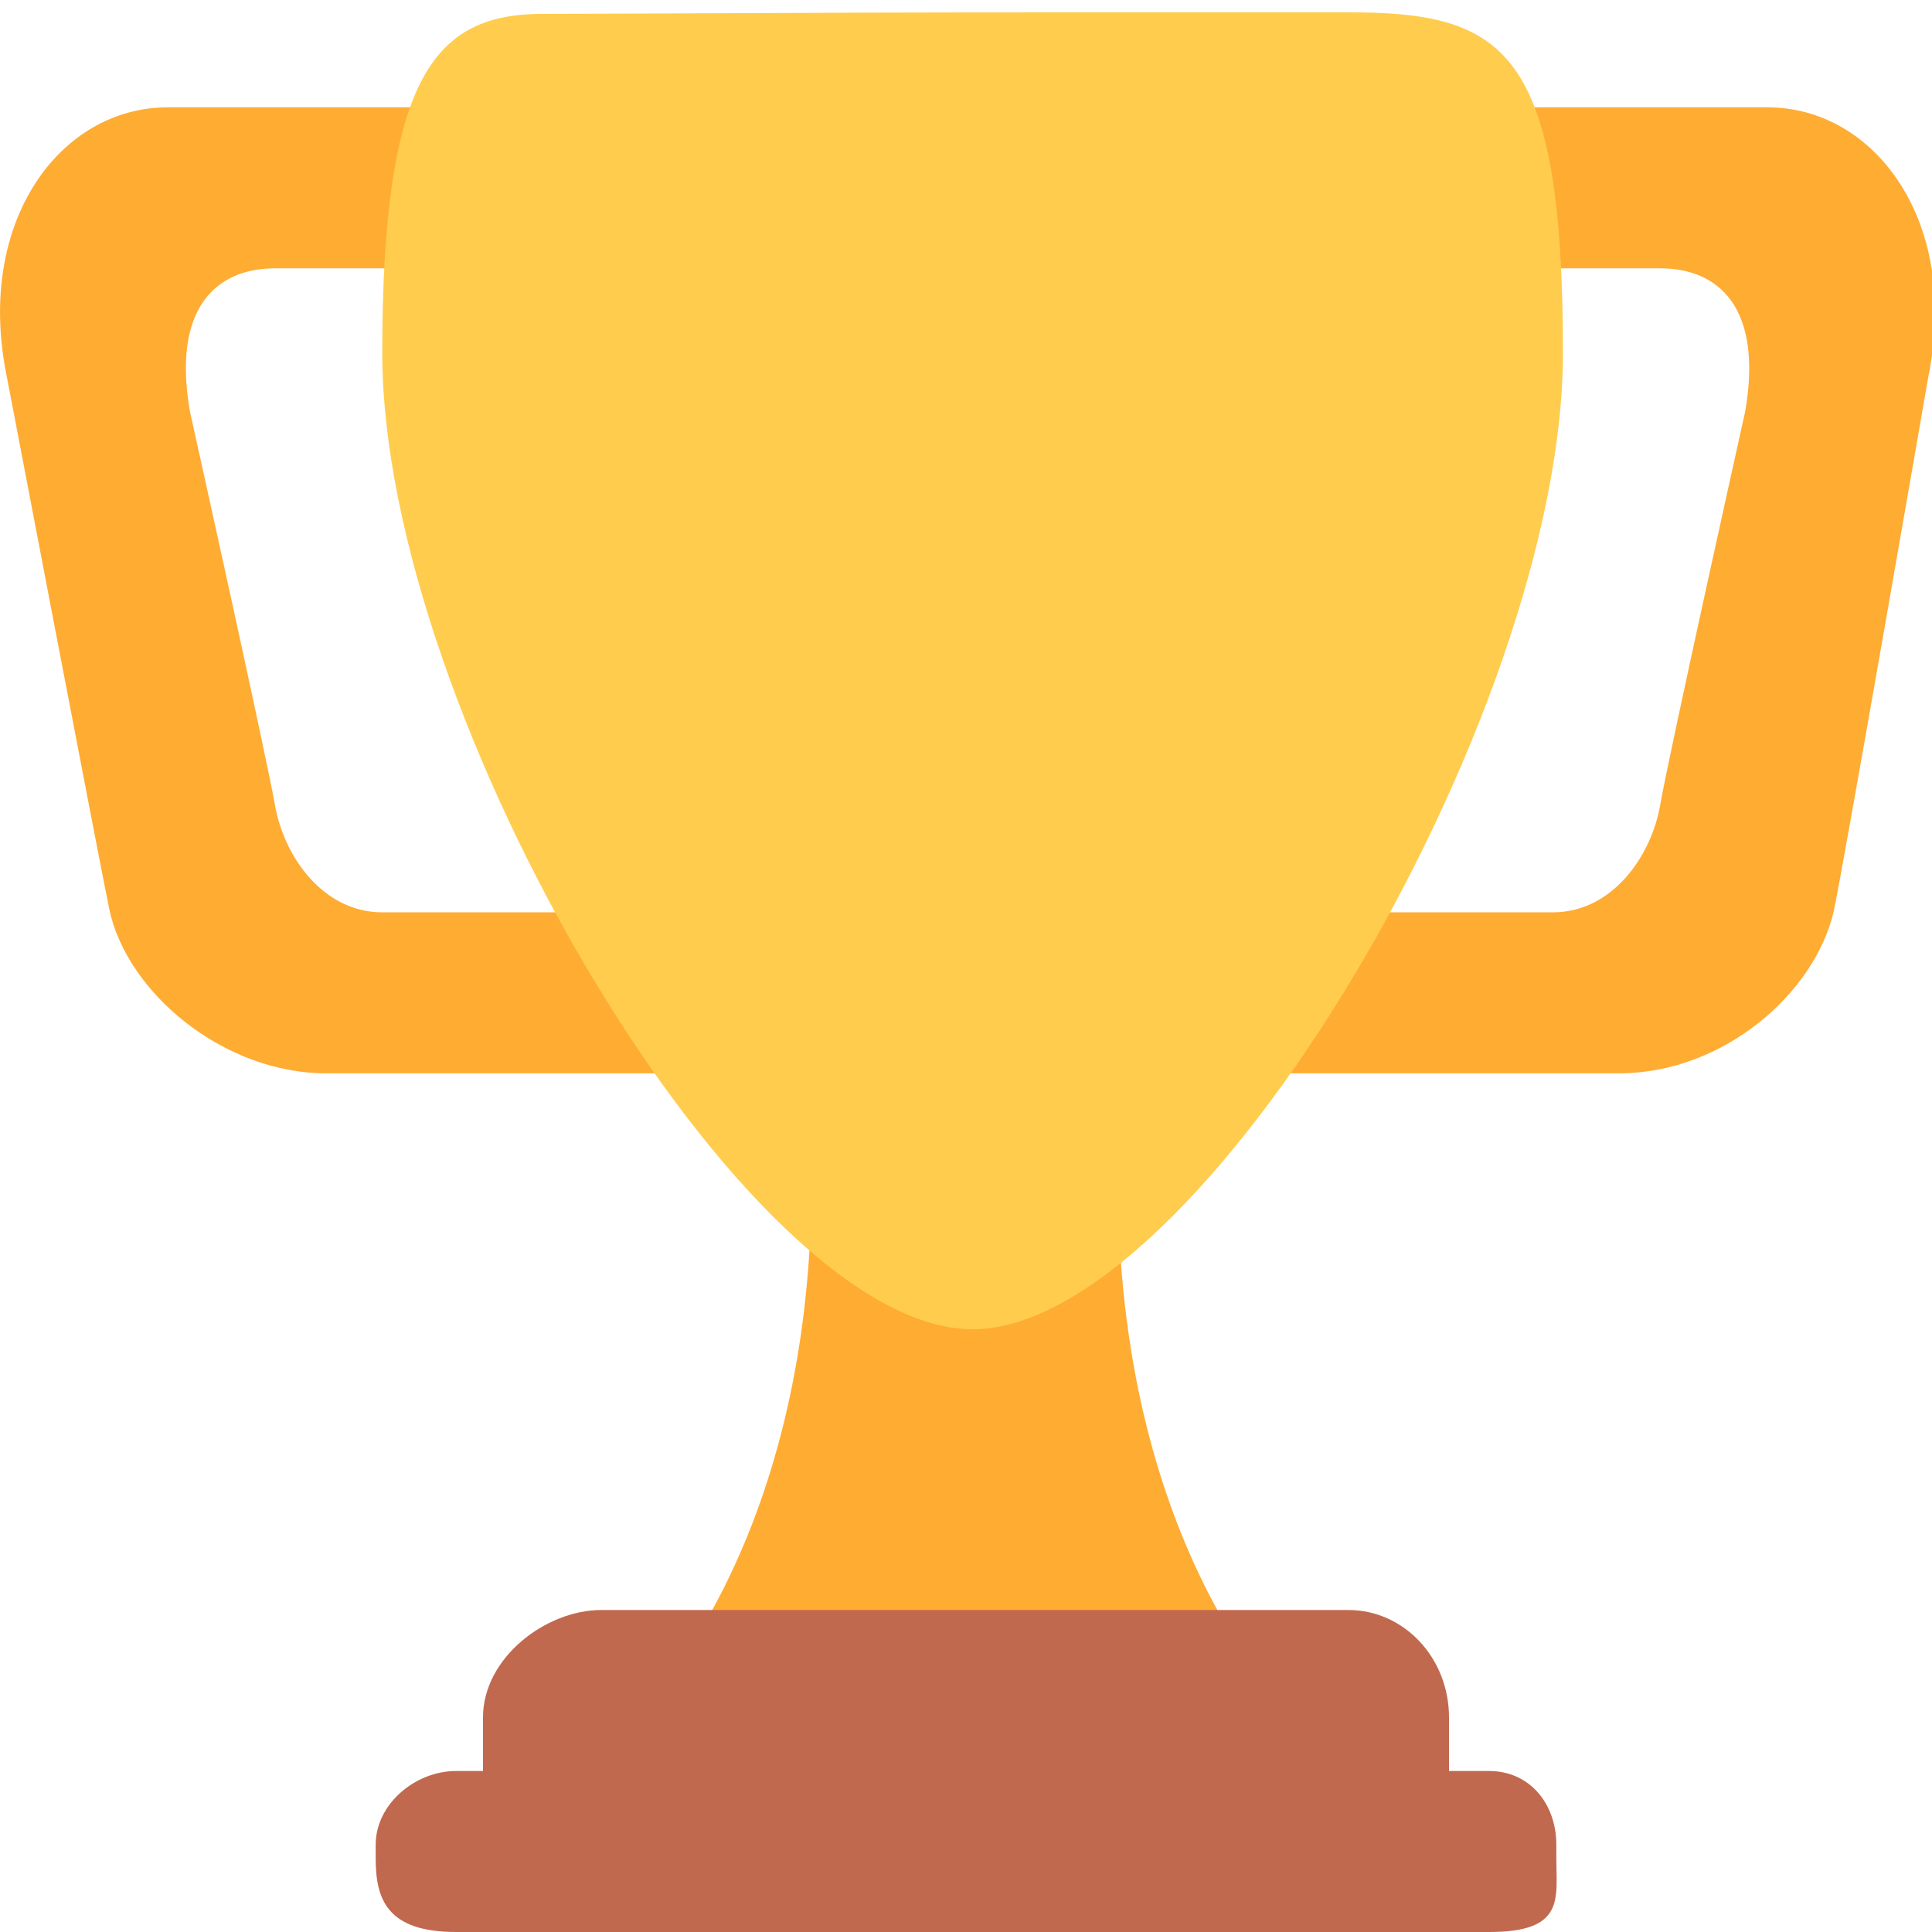
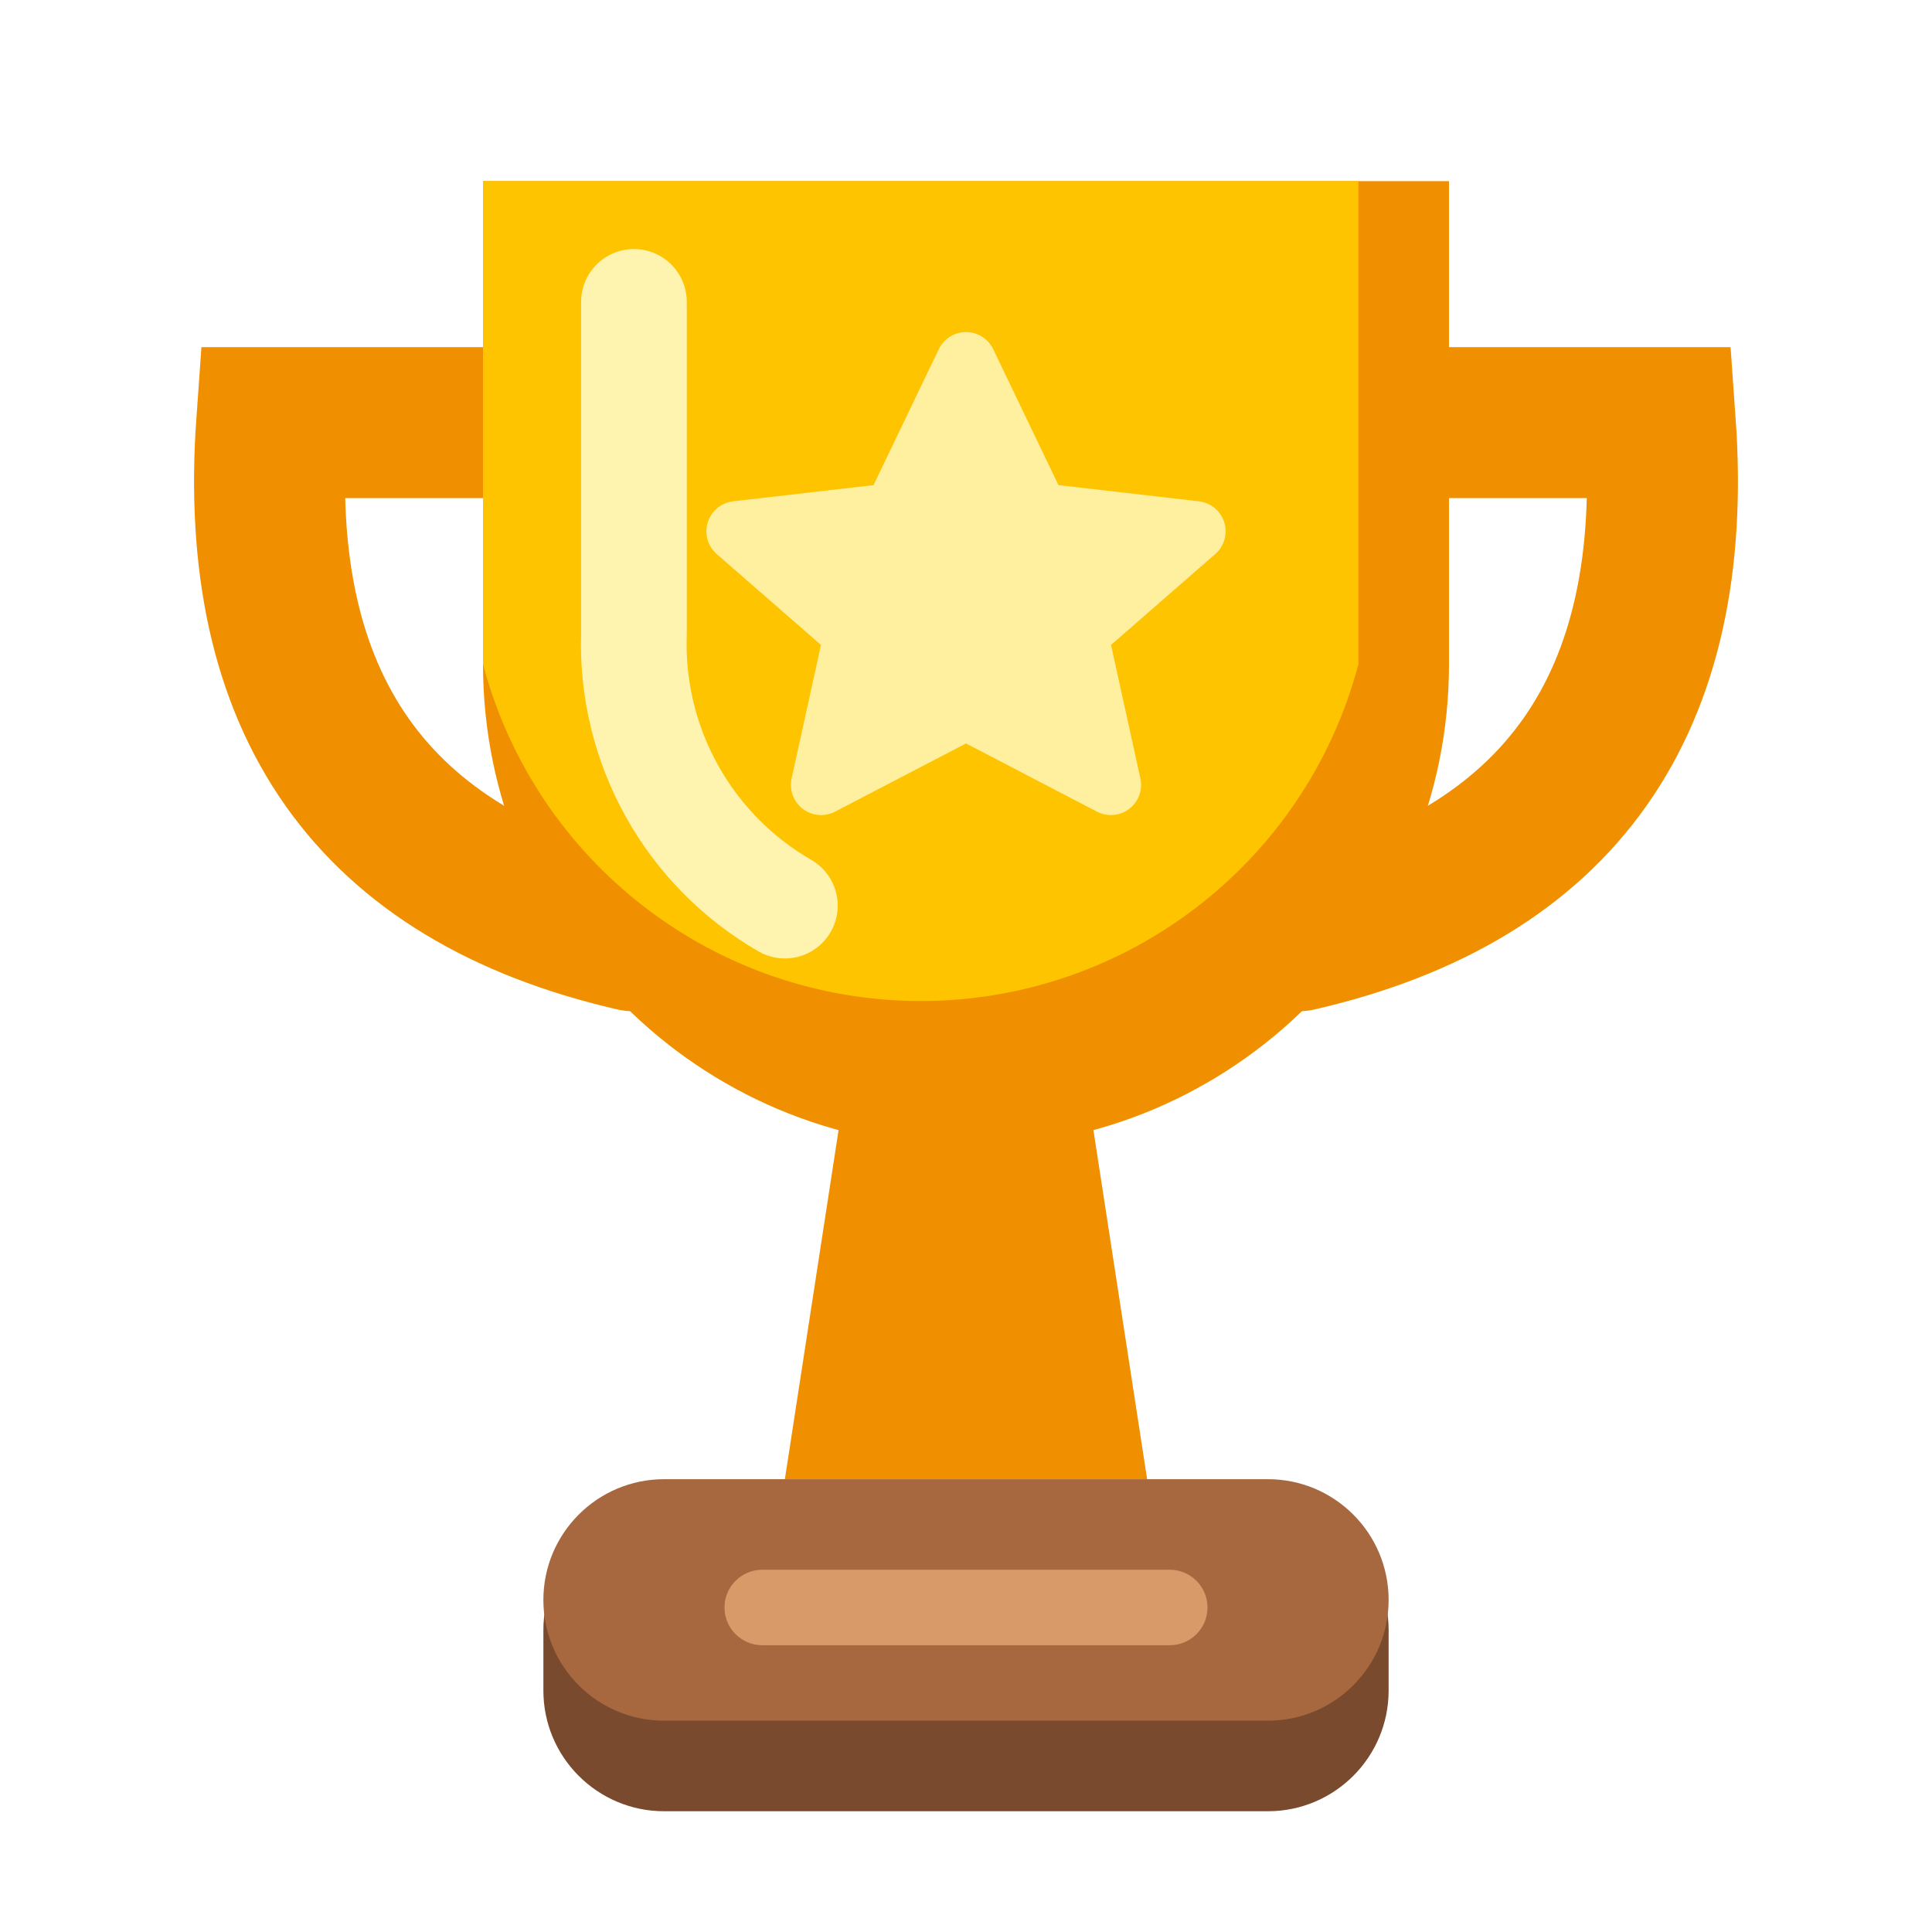
- <svg xmlns="http://www.w3.org/2000/svg" viewBox="0 0 36 36">
-   <path fill="#FFAC33" d="M5.123 5h6C12.227 5 13 4.896 13 6V4c0-1.104-.773-2-1.877-2h-8c-2 0-3.583 2.125-3 5 0 0 1.791 9.375 1.917 9.958C2.373 18.5 4.164 20 6.081 20h6.958c1.105 0-.039-1.896-.039-3v-2c0 1.104-.773 2-1.877 2h-4c-1.104 0-1.833-1.042-2-2S3.539 7.667 3.539 7.667C3.206 5.75 4.018 5 5.123 5zm25.812 0h-6C23.831 5 22 4.896 22 6V4c0-1.104 1.831-2 2.935-2h8c2 0 3.584 2.125 3 5 0 0-1.633 9.419-1.771 10-.354 1.5-2.042 3-4 3h-7.146C21.914 20 22 18.104 22 17v-2c0 1.104 1.831 2 2.935 2h4c1.104 0 1.834-1.042 2-2s1.584-7.333 1.584-7.333C32.851 5.75 32.04 5 30.935 5zM20.832 22c0-6.958-2.709 0-2.709 0s-3-6.958-3 0-3.291 10-3.291 10h12.292c-.001 0-3.292-3.042-3.292-10z" />
-   <path fill="#FFCC4D" d="M29.123 6.577c0 6.775-6.77 18.192-11 18.192-4.231 0-11-11.417-11-18.192 0-5.195 1-6.319 3-6.319 1.374 0 6.025-.027 8-.027l7-.001c2.917-.001 4 .684 4 6.347z" />
-   <path fill="#C1694F" d="M27 33c0 1.104.227 2-.877 2h-16C9.018 35 9 34.104 9 33v-1c0-1.104 1.164-2 2.206-2h13.917c1.042 0 1.877.896 1.877 2v1z" />
-   <path fill="#C1694F" d="M29 34.625c0 .76.165 1.375-1.252 1.375H8.498C7.206 36 7 35.385 7 34.625v-.25C7 33.615 7.738 33 8.498 33h19.25c.759 0 1.252.615 1.252 1.375v.25z" />
+ <svg xmlns="http://www.w3.org/2000/svg" viewBox="0 0 64 64">
+   <path d="M17 14H9q-1 14 12 17M47 14h8q1 14-12 17" fill="none" stroke="#f09000" stroke-width="5" stroke-linecap="round" />
+   <rect x="18" y="50" width="28" height="10" rx="4" fill="#7a4a2e" />
+   <rect x="18" y="49" width="28" height="8" rx="4" fill="#a8683f" />
+   <path d="M28 36h8l2 13H26z" fill="#f09000" />
+   <path d="M16 6h32v16a16 16 0 0 1-32 0z" fill="#f09000" />
+   <path d="M16 6h29v16a15 15 0 0 1-29 0z" fill="#ffc400" />
+   <path d="M21 10v11a10 10 0 0 0 5 9" fill="none" stroke="#fff3b0" stroke-width="3.5" stroke-linecap="round" />
+   <polygon points="32,12 34.4,17 39.6,17.6 35.7,21 36.8,26 32,23.5 27.2,26 28.3,21 24.4,17.6 29.6,17" fill="#fff0a0" stroke="#fff0a0" stroke-width="2" stroke-linejoin="round" />
+   <rect x="24" y="52" width="16" height="2.5" rx="1.25" fill="#d99a6a" />
</svg>
